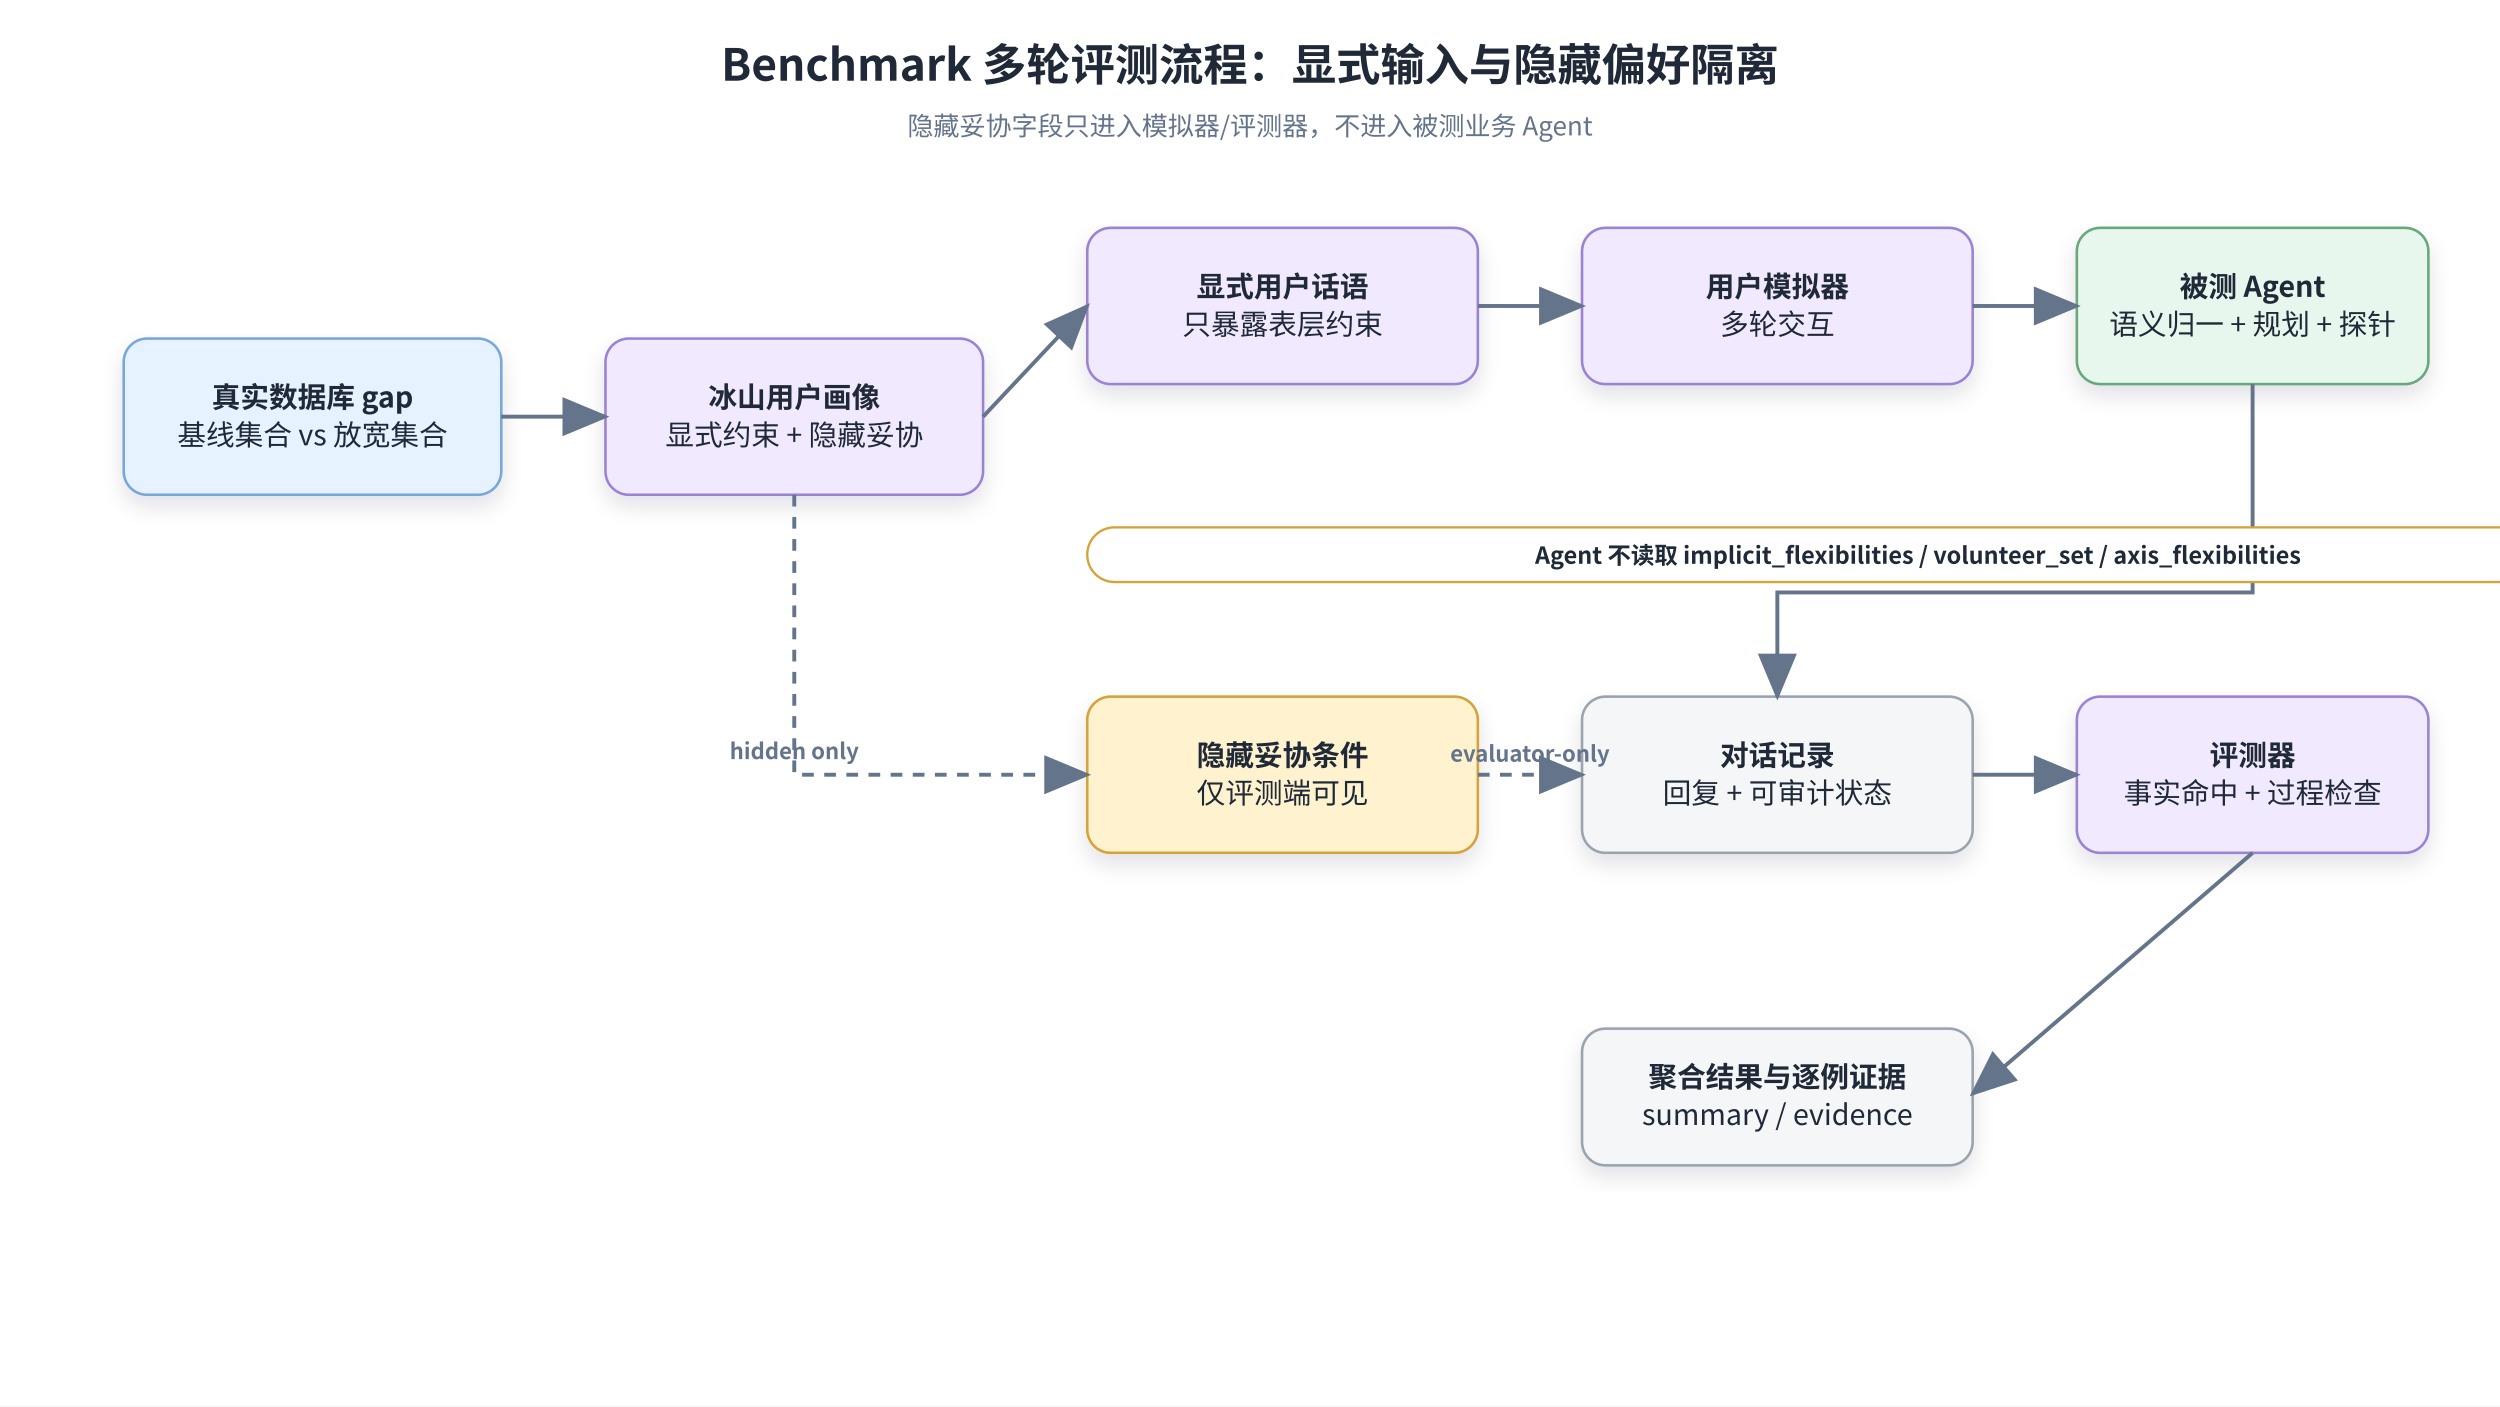
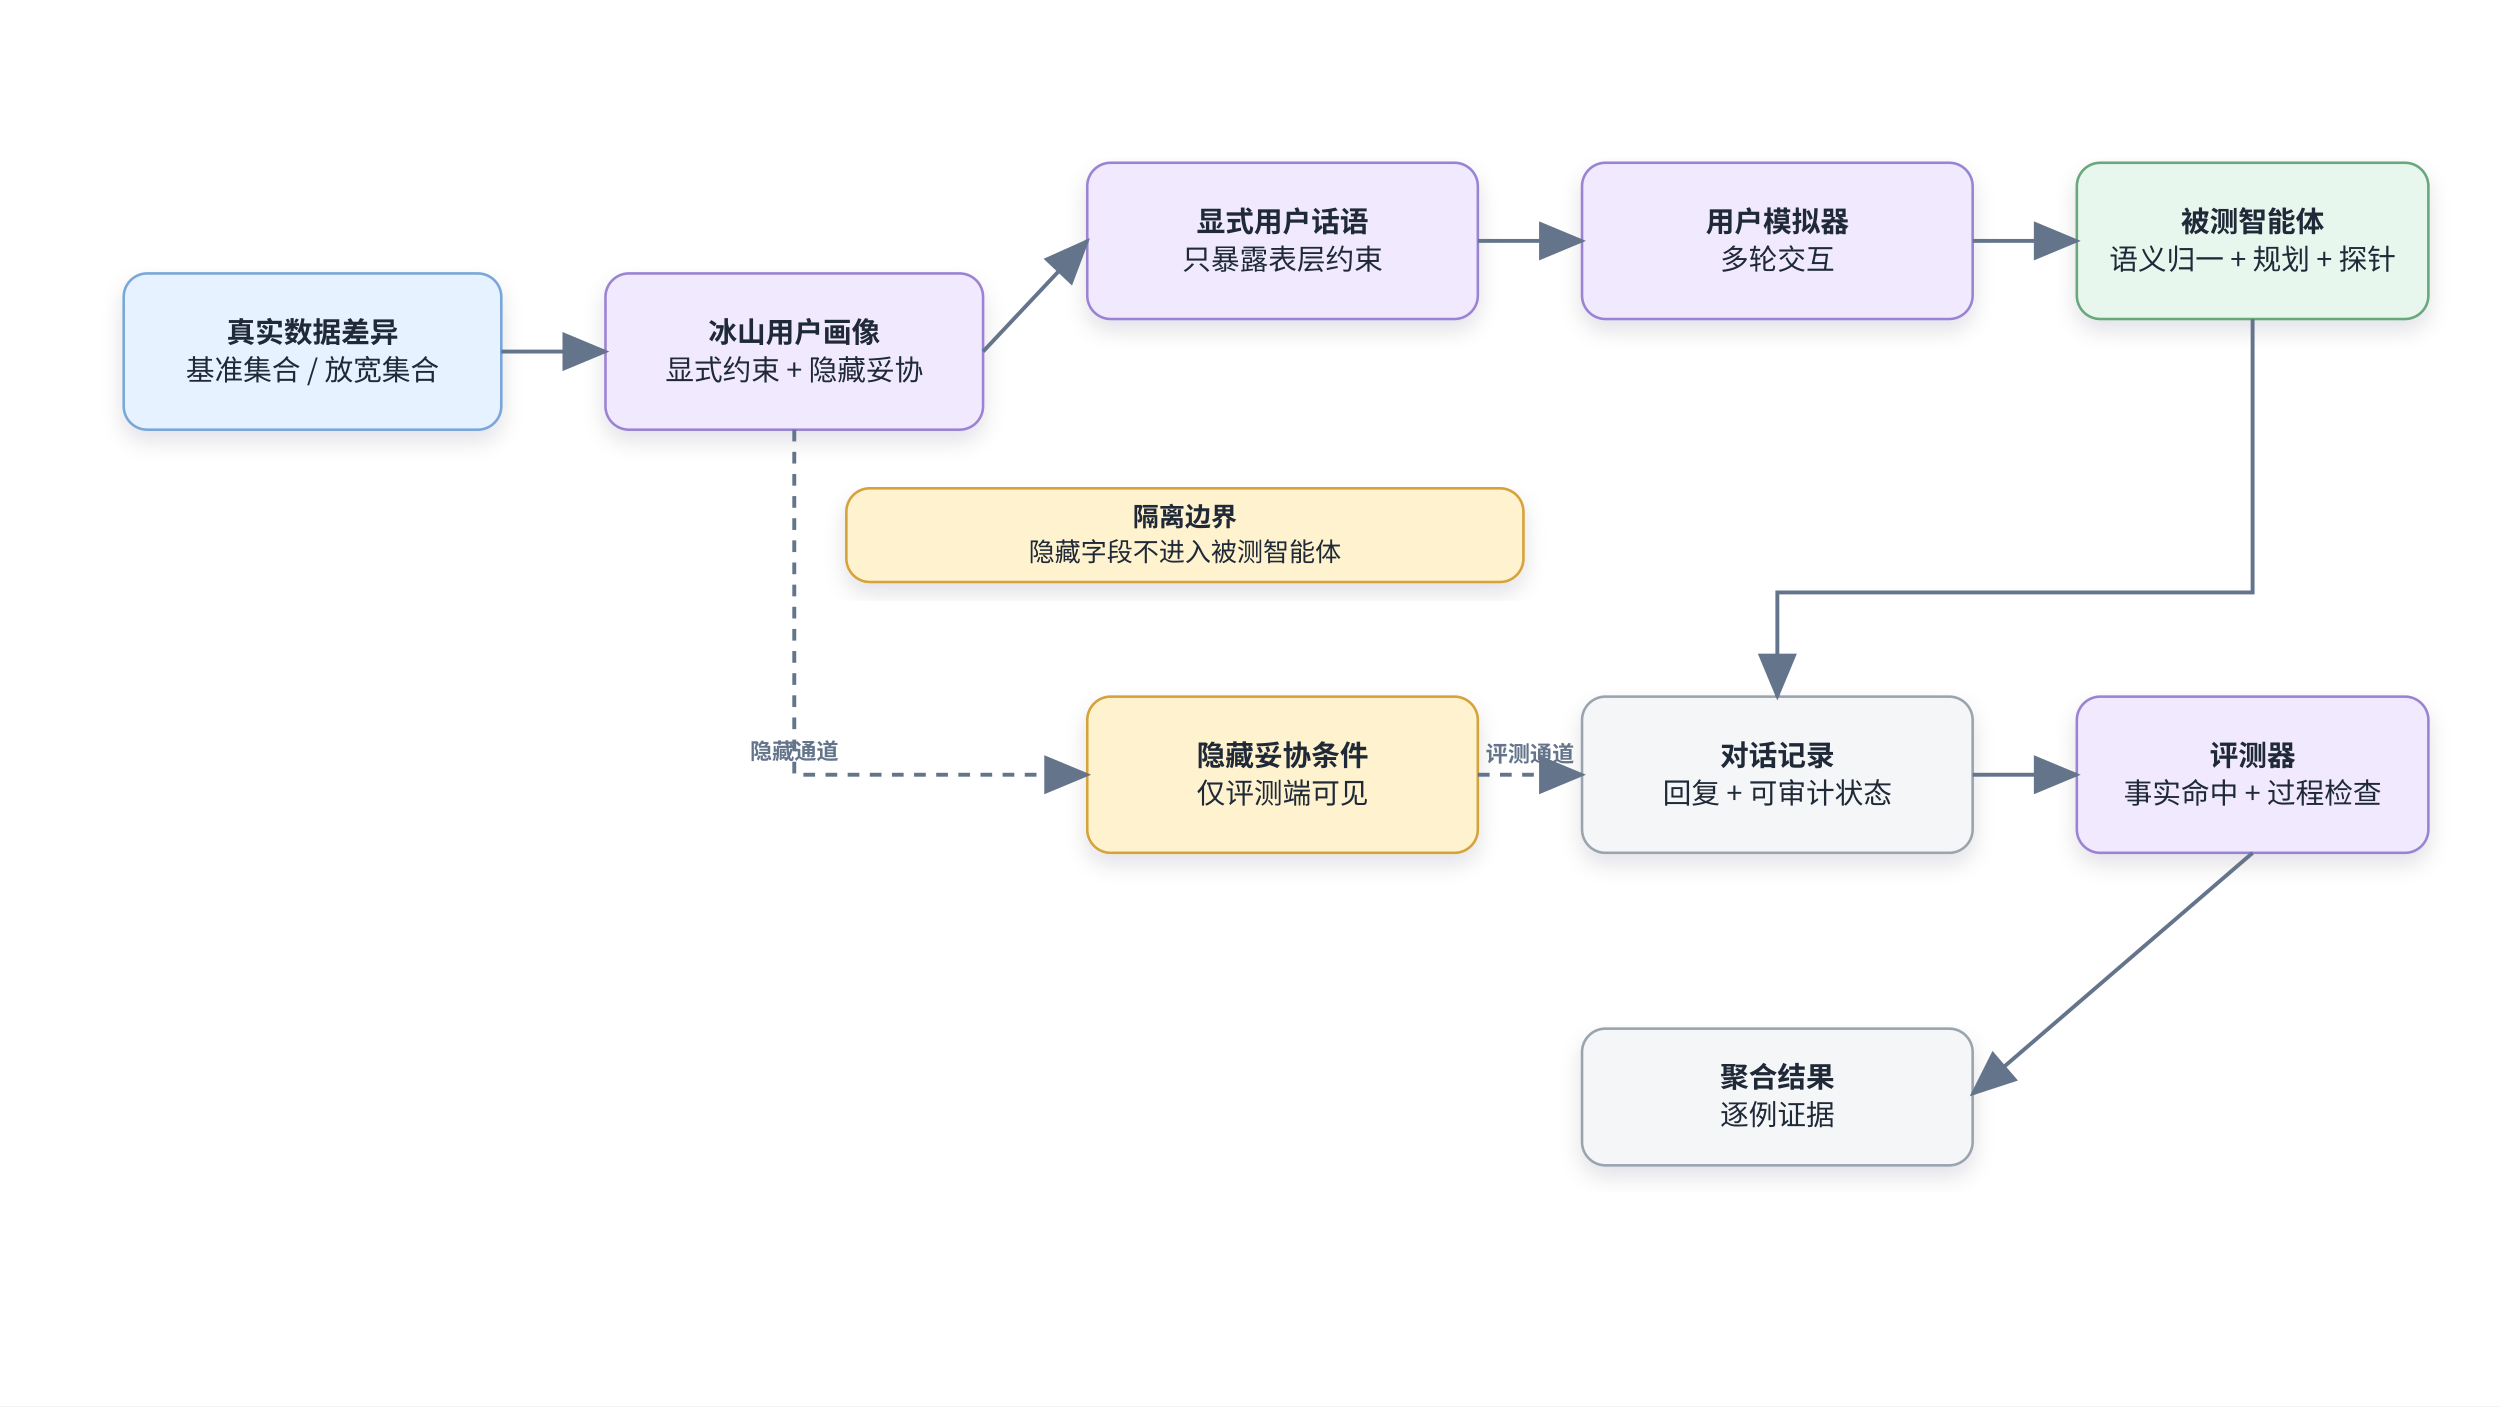
<svg xmlns="http://www.w3.org/2000/svg" width="1920" height="1080" viewBox="0 0 1920 1080">
  <rect width="100%" height="100%" fill="#ffffff" />
  <defs>
    <marker id="arrow" markerWidth="14" markerHeight="14" refX="11" refY="5" orient="auto" markerUnits="strokeWidth">
      <path d="M0,0 L12,5 L0,10 Z" fill="#64748b" />
    </marker>
    <filter id="shadow" x="-10%" y="-10%" width="120%" height="130%">
      <feDropShadow dx="0" dy="8" stdDeviation="8" flood-color="#0f172a" flood-opacity="0.12" />
    </filter>
  </defs>
  <style>
  text {
    font-family: Microsoft YaHei, Noto Sans CJK SC, SimHei, Arial, sans-serif;
    dominant-baseline: alphabetic;
  }
  .card {
    filter: url(#shadow);
  }
</style>
-   <text x="960" y="62" text-anchor="middle" font-size="34" font-weight="800" fill="#1f2937">Benchmark 多轮评测流程：显式输入与隐藏偏好隔离</text>
-   <text x="960" y="104" text-anchor="middle" font-size="20" font-weight="500" fill="#64748b">隐藏妥协字段只进入模拟器/评测器，不进入被测业务 Agent</text>
-   <rect class="card" x="95" y="260" width="290" height="120" rx="18" fill="#e6f2ff" stroke="#7aa7d9" stroke-width="2" />
-   <text x="240.0" y="313" text-anchor="middle" font-size="22" font-weight="600" fill="#1f2937">真实数据库 gap</text>
-   <text x="240.0" y="342" text-anchor="middle" font-size="22" font-weight="500" fill="#1f2937">基线集合 vs 放宽集合</text>
-   <rect class="card" x="465" y="260" width="290" height="120" rx="18" fill="#f1eaff" stroke="#9b83d4" stroke-width="2" />
-   <text x="610.0" y="313" text-anchor="middle" font-size="22" font-weight="600" fill="#1f2937">冰山用户画像</text>
-   <text x="610.0" y="342" text-anchor="middle" font-size="22" font-weight="500" fill="#1f2937">显式约束 + 隐藏妥协</text>
-   <rect class="card" x="835" y="175" width="300" height="120" rx="18" fill="#f1eaff" stroke="#9b83d4" stroke-width="2" />
-   <text x="985.0" y="228" text-anchor="middle" font-size="22" font-weight="600" fill="#1f2937">显式用户话语</text>
-   <text x="985.0" y="257" text-anchor="middle" font-size="22" font-weight="500" fill="#1f2937">只暴露表层约束</text>
-   <rect class="card" x="1215" y="175" width="300" height="120" rx="18" fill="#f1eaff" stroke="#9b83d4" stroke-width="2" />
-   <text x="1365.0" y="228" text-anchor="middle" font-size="22" font-weight="600" fill="#1f2937">用户模拟器</text>
-   <text x="1365.0" y="257" text-anchor="middle" font-size="22" font-weight="500" fill="#1f2937">多轮交互</text>
-   <rect class="card" x="1595" y="175" width="270" height="120" rx="18" fill="#e8f7ed" stroke="#67a87b" stroke-width="2" />
-   <text x="1730.0" y="228" text-anchor="middle" font-size="22" font-weight="600" fill="#1f2937">被测 Agent</text>
-   <text x="1730.0" y="257" text-anchor="middle" font-size="22" font-weight="500" fill="#1f2937">语义归一 + 规划 + 探针</text>
+   <rect class="card" x="95" y="210" width="290" height="120" rx="18" fill="#e6f2ff" stroke="#7aa7d9" stroke-width="2" />
+   <text x="240.0" y="263" text-anchor="middle" font-size="22" font-weight="600" fill="#1f2937">真实数据差异</text>
+   <text x="240.0" y="292" text-anchor="middle" font-size="22" font-weight="500" fill="#1f2937">基准集合 / 放宽集合</text>
+   <rect class="card" x="465" y="210" width="290" height="120" rx="18" fill="#f1eaff" stroke="#9b83d4" stroke-width="2" />
+   <text x="610.0" y="263" text-anchor="middle" font-size="22" font-weight="600" fill="#1f2937">冰山用户画像</text>
+   <text x="610.0" y="292" text-anchor="middle" font-size="22" font-weight="500" fill="#1f2937">显式约束 + 隐藏妥协</text>
+   <rect class="card" x="835" y="125" width="300" height="120" rx="18" fill="#f1eaff" stroke="#9b83d4" stroke-width="2" />
+   <text x="985.0" y="178" text-anchor="middle" font-size="22" font-weight="600" fill="#1f2937">显式用户话语</text>
+   <text x="985.0" y="207" text-anchor="middle" font-size="22" font-weight="500" fill="#1f2937">只暴露表层约束</text>
+   <rect class="card" x="1215" y="125" width="300" height="120" rx="18" fill="#f1eaff" stroke="#9b83d4" stroke-width="2" />
+   <text x="1365.0" y="178" text-anchor="middle" font-size="22" font-weight="600" fill="#1f2937">用户模拟器</text>
+   <text x="1365.0" y="207" text-anchor="middle" font-size="22" font-weight="500" fill="#1f2937">多轮交互</text>
+   <rect class="card" x="1595" y="125" width="270" height="120" rx="18" fill="#e8f7ed" stroke="#67a87b" stroke-width="2" />
+   <text x="1730.0" y="178" text-anchor="middle" font-size="22" font-weight="600" fill="#1f2937">被测智能体</text>
+   <text x="1730.0" y="207" text-anchor="middle" font-size="22" font-weight="500" fill="#1f2937">语义归一 + 规划 + 探针</text>
  <rect class="card" x="835" y="535" width="300" height="120" rx="18" fill="#fff3cf" stroke="#d6a23a" stroke-width="2" />
  <text x="985.0" y="588" text-anchor="middle" font-size="22" font-weight="600" fill="#1f2937">隐藏妥协条件</text>
  <text x="985.0" y="617" text-anchor="middle" font-size="22" font-weight="500" fill="#1f2937">仅评测端可见</text>
  <rect class="card" x="1215" y="535" width="300" height="120" rx="18" fill="#f4f6f8" stroke="#9aa4af" stroke-width="2" />
  <text x="1365.0" y="588" text-anchor="middle" font-size="22" font-weight="600" fill="#1f2937">对话记录</text>
  <text x="1365.0" y="617" text-anchor="middle" font-size="22" font-weight="500" fill="#1f2937">回复 + 可审计状态</text>
  <rect class="card" x="1595" y="535" width="270" height="120" rx="18" fill="#f1eaff" stroke="#9b83d4" stroke-width="2" />
  <text x="1730.0" y="588" text-anchor="middle" font-size="22" font-weight="600" fill="#1f2937">评测器</text>
  <text x="1730.0" y="617" text-anchor="middle" font-size="22" font-weight="500" fill="#1f2937">事实命中 + 过程检查</text>
  <rect class="card" x="1215" y="790" width="300" height="105" rx="18" fill="#f4f6f8" stroke="#9aa4af" stroke-width="2" />
-   <text x="1365.0" y="835" text-anchor="middle" font-size="22" font-weight="600" fill="#1f2937">聚合结果与逐例证据</text>
-   <text x="1365.0" y="864" text-anchor="middle" font-size="22" font-weight="500" fill="#1f2937">summary / evidence</text>
-   <path d="M385,320 L465,320" fill="none" stroke="#64748b" stroke-width="3" marker-end="url(#arrow)" />
-   <path d="M755,320 L835,235" fill="none" stroke="#64748b" stroke-width="3" marker-end="url(#arrow)" />
-   <path d="M1135,235 L1215,235" fill="none" stroke="#64748b" stroke-width="3" marker-end="url(#arrow)" />
-   <path d="M1515,235 L1595,235" fill="none" stroke="#64748b" stroke-width="3" marker-end="url(#arrow)" />
-   <polyline points="1730,295 1730,455 1365,455 1365,535" fill="none" stroke="#64748b" stroke-width="3" marker-end="url(#arrow)" />
+   <text x="1365.0" y="835" text-anchor="middle" font-size="22" font-weight="600" fill="#1f2937">聚合结果</text>
+   <text x="1365.0" y="864" text-anchor="middle" font-size="22" font-weight="500" fill="#1f2937">逐例证据</text>
+   <path d="M385,270 L465,270" fill="none" stroke="#64748b" stroke-width="3" marker-end="url(#arrow)" />
+   <path d="M755,270 L835,185" fill="none" stroke="#64748b" stroke-width="3" marker-end="url(#arrow)" />
+   <path d="M1135,185 L1215,185" fill="none" stroke="#64748b" stroke-width="3" marker-end="url(#arrow)" />
+   <path d="M1515,185 L1595,185" fill="none" stroke="#64748b" stroke-width="3" marker-end="url(#arrow)" />
+   <polyline points="1730,245 1730,455 1365,455 1365,535" fill="none" stroke="#64748b" stroke-width="3" marker-end="url(#arrow)" />
  <path d="M1515,595 L1595,595" fill="none" stroke="#64748b" stroke-width="3" marker-end="url(#arrow)" />
  <path d="M1730,655 L1515,840" fill="none" stroke="#64748b" stroke-width="3" marker-end="url(#arrow)" />
-   <polyline points="610,380 610,595 835,595" fill="none" stroke="#64748b" stroke-width="3" marker-end="url(#arrow)" stroke-dasharray="9 8" />
-   <text x="610" y="583" text-anchor="middle" font-size="17" font-weight="600" fill="#64748b">hidden only</text>
+   <polyline points="610,330 610,595 835,595" fill="none" stroke="#64748b" stroke-width="3" marker-end="url(#arrow)" stroke-dasharray="9 8" />
+   <text x="610" y="583" text-anchor="middle" font-size="17" font-weight="600" fill="#64748b">隐藏通道</text>
  <path d="M1135,595 L1215,595" fill="none" stroke="#64748b" stroke-width="3" marker-end="url(#arrow)" stroke-dasharray="9 8" />
-   <text x="1175.0" y="585.0" text-anchor="middle" font-size="17" font-weight="600" fill="#64748b">evaluator-only</text>
-   <rect x="835" y="405" width="1276" height="42" rx="21" fill="#ffffff" stroke="#d6a23a" stroke-width="1.8" />
-   <text x="1473.0" y="433" text-anchor="middle" font-size="18" font-weight="700" fill="#1f2937">Agent 不读取 implicit_flexibilities / volunteer_set / axis_flexibilities</text>
+   <text x="1175.0" y="585.0" text-anchor="middle" font-size="17" font-weight="600" fill="#64748b">评测通道</text>
+   <rect class="card" x="650" y="375" width="520" height="72" rx="18" fill="#fff3cf" stroke="#d6a23a" stroke-width="2" />
+   <text x="910.0" y="404" text-anchor="middle" font-size="20" font-weight="600" fill="#1f2937">隔离边界</text>
+   <text x="910.0" y="431" text-anchor="middle" font-size="20" font-weight="500" fill="#1f2937">隐藏字段不进入被测智能体</text>
</svg>
